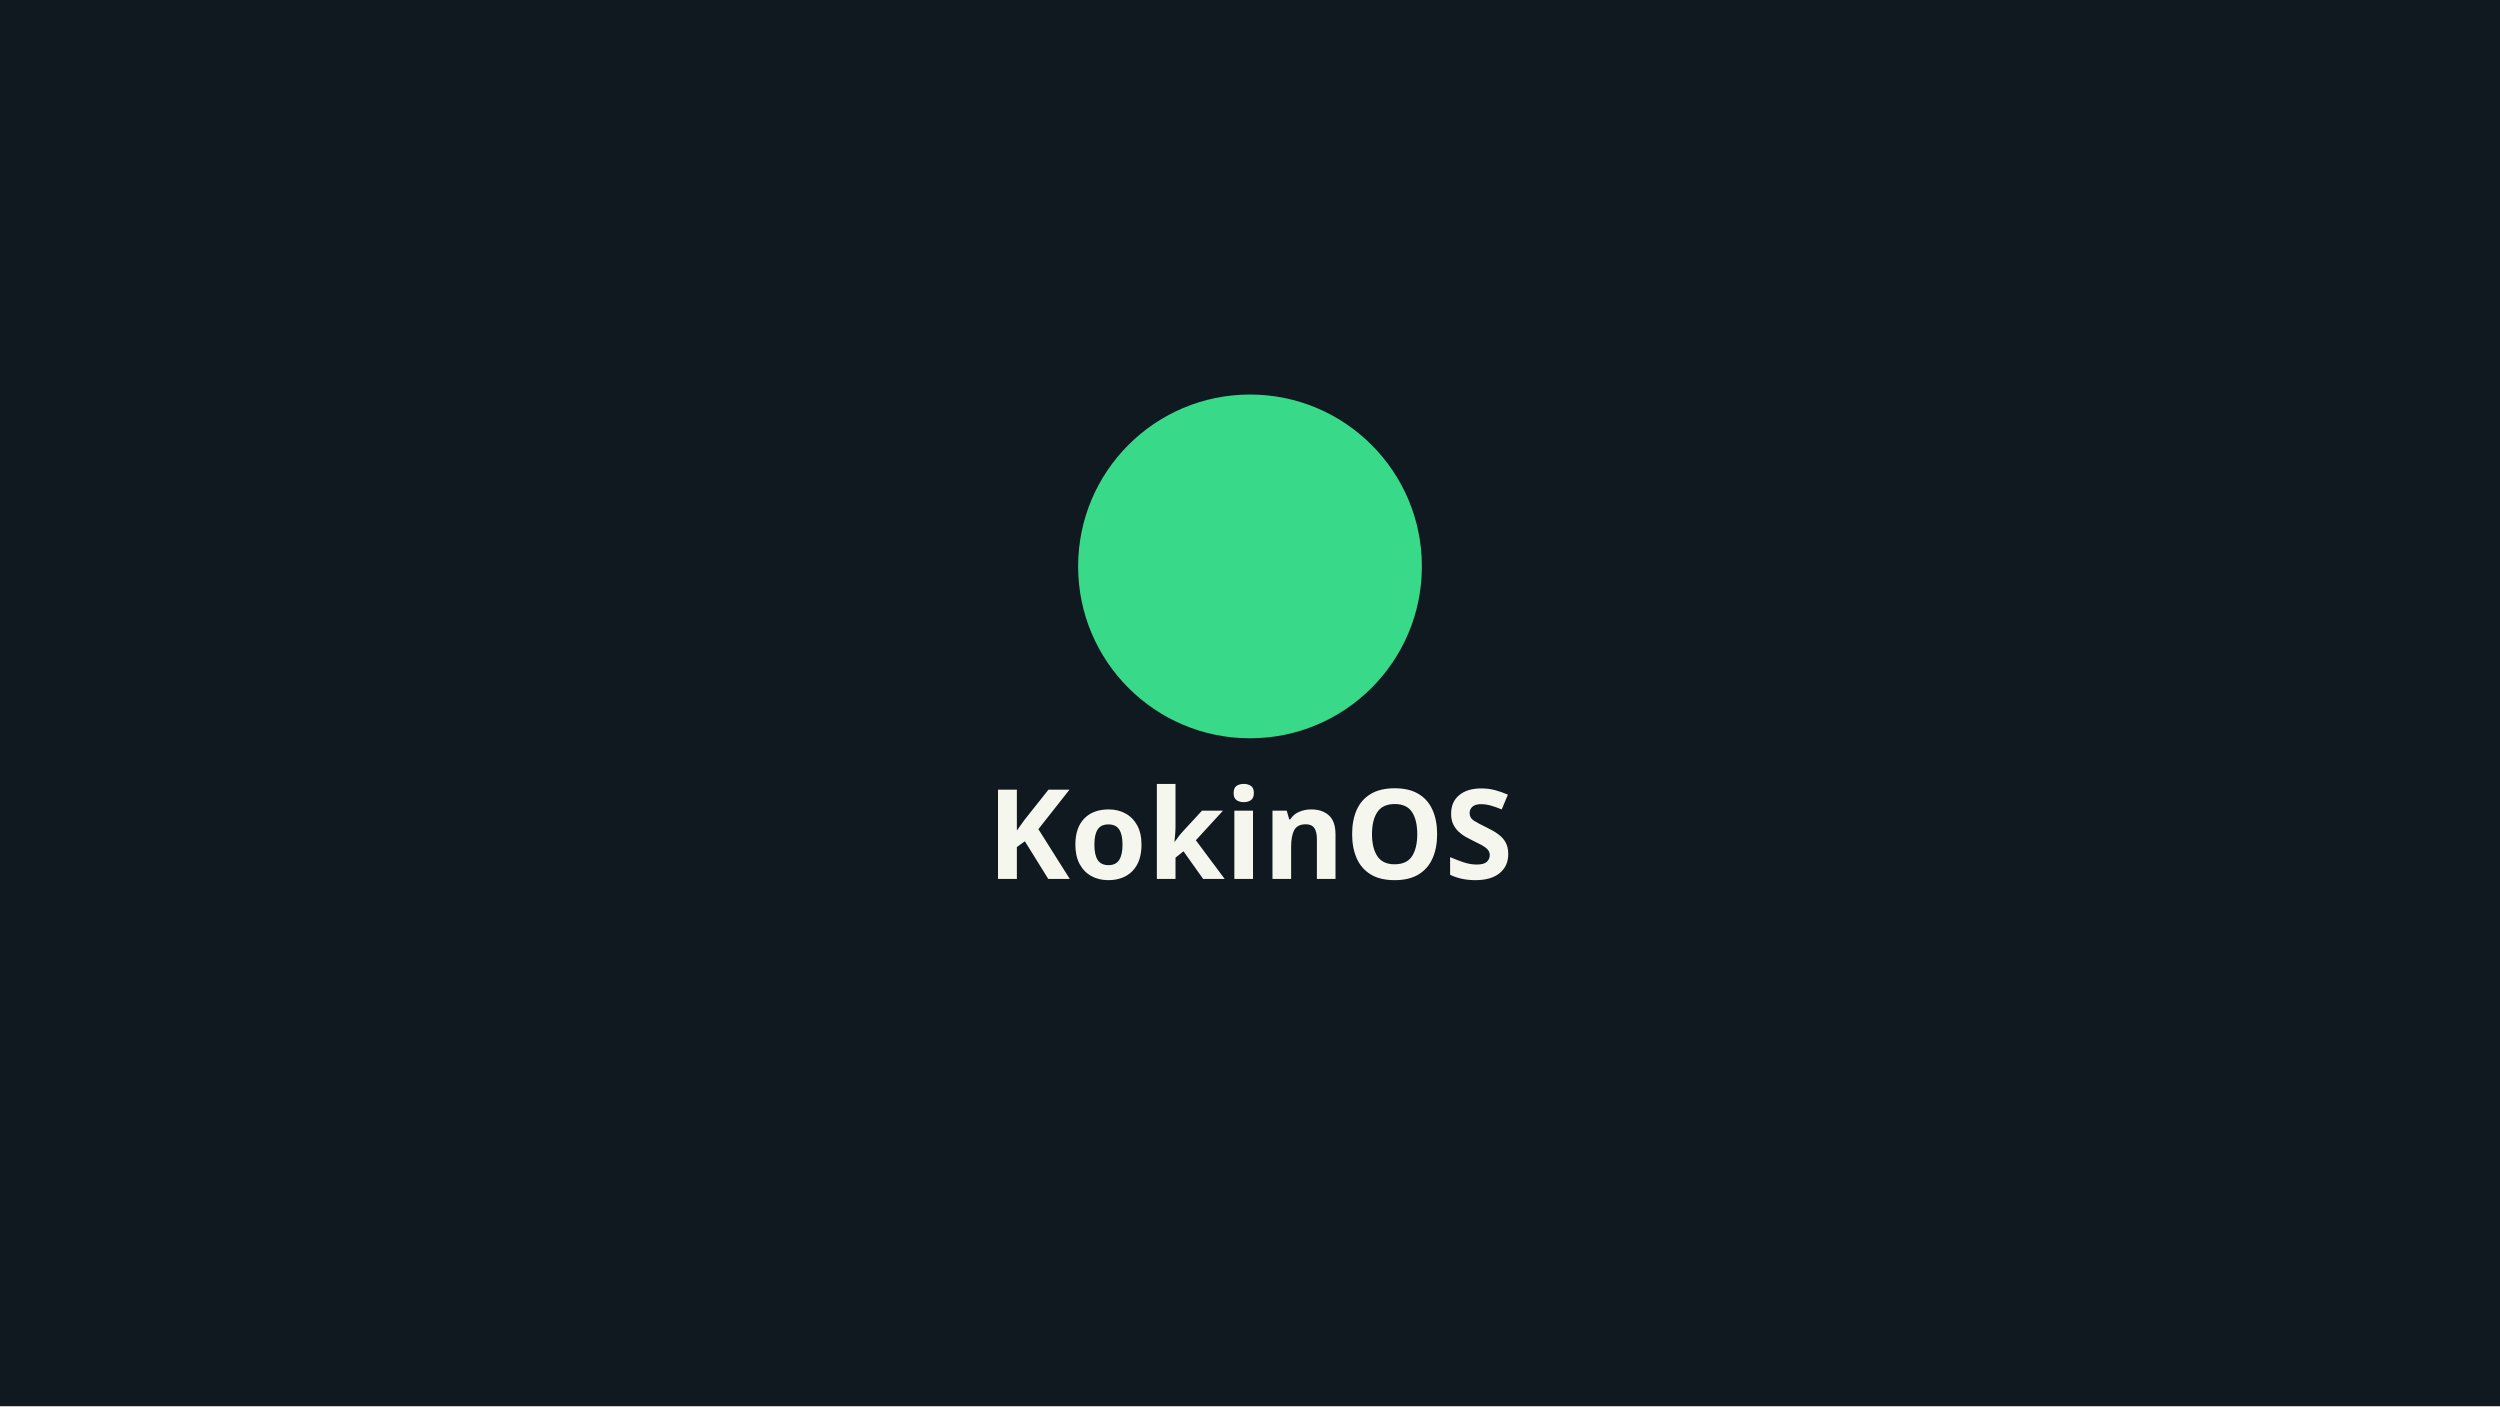
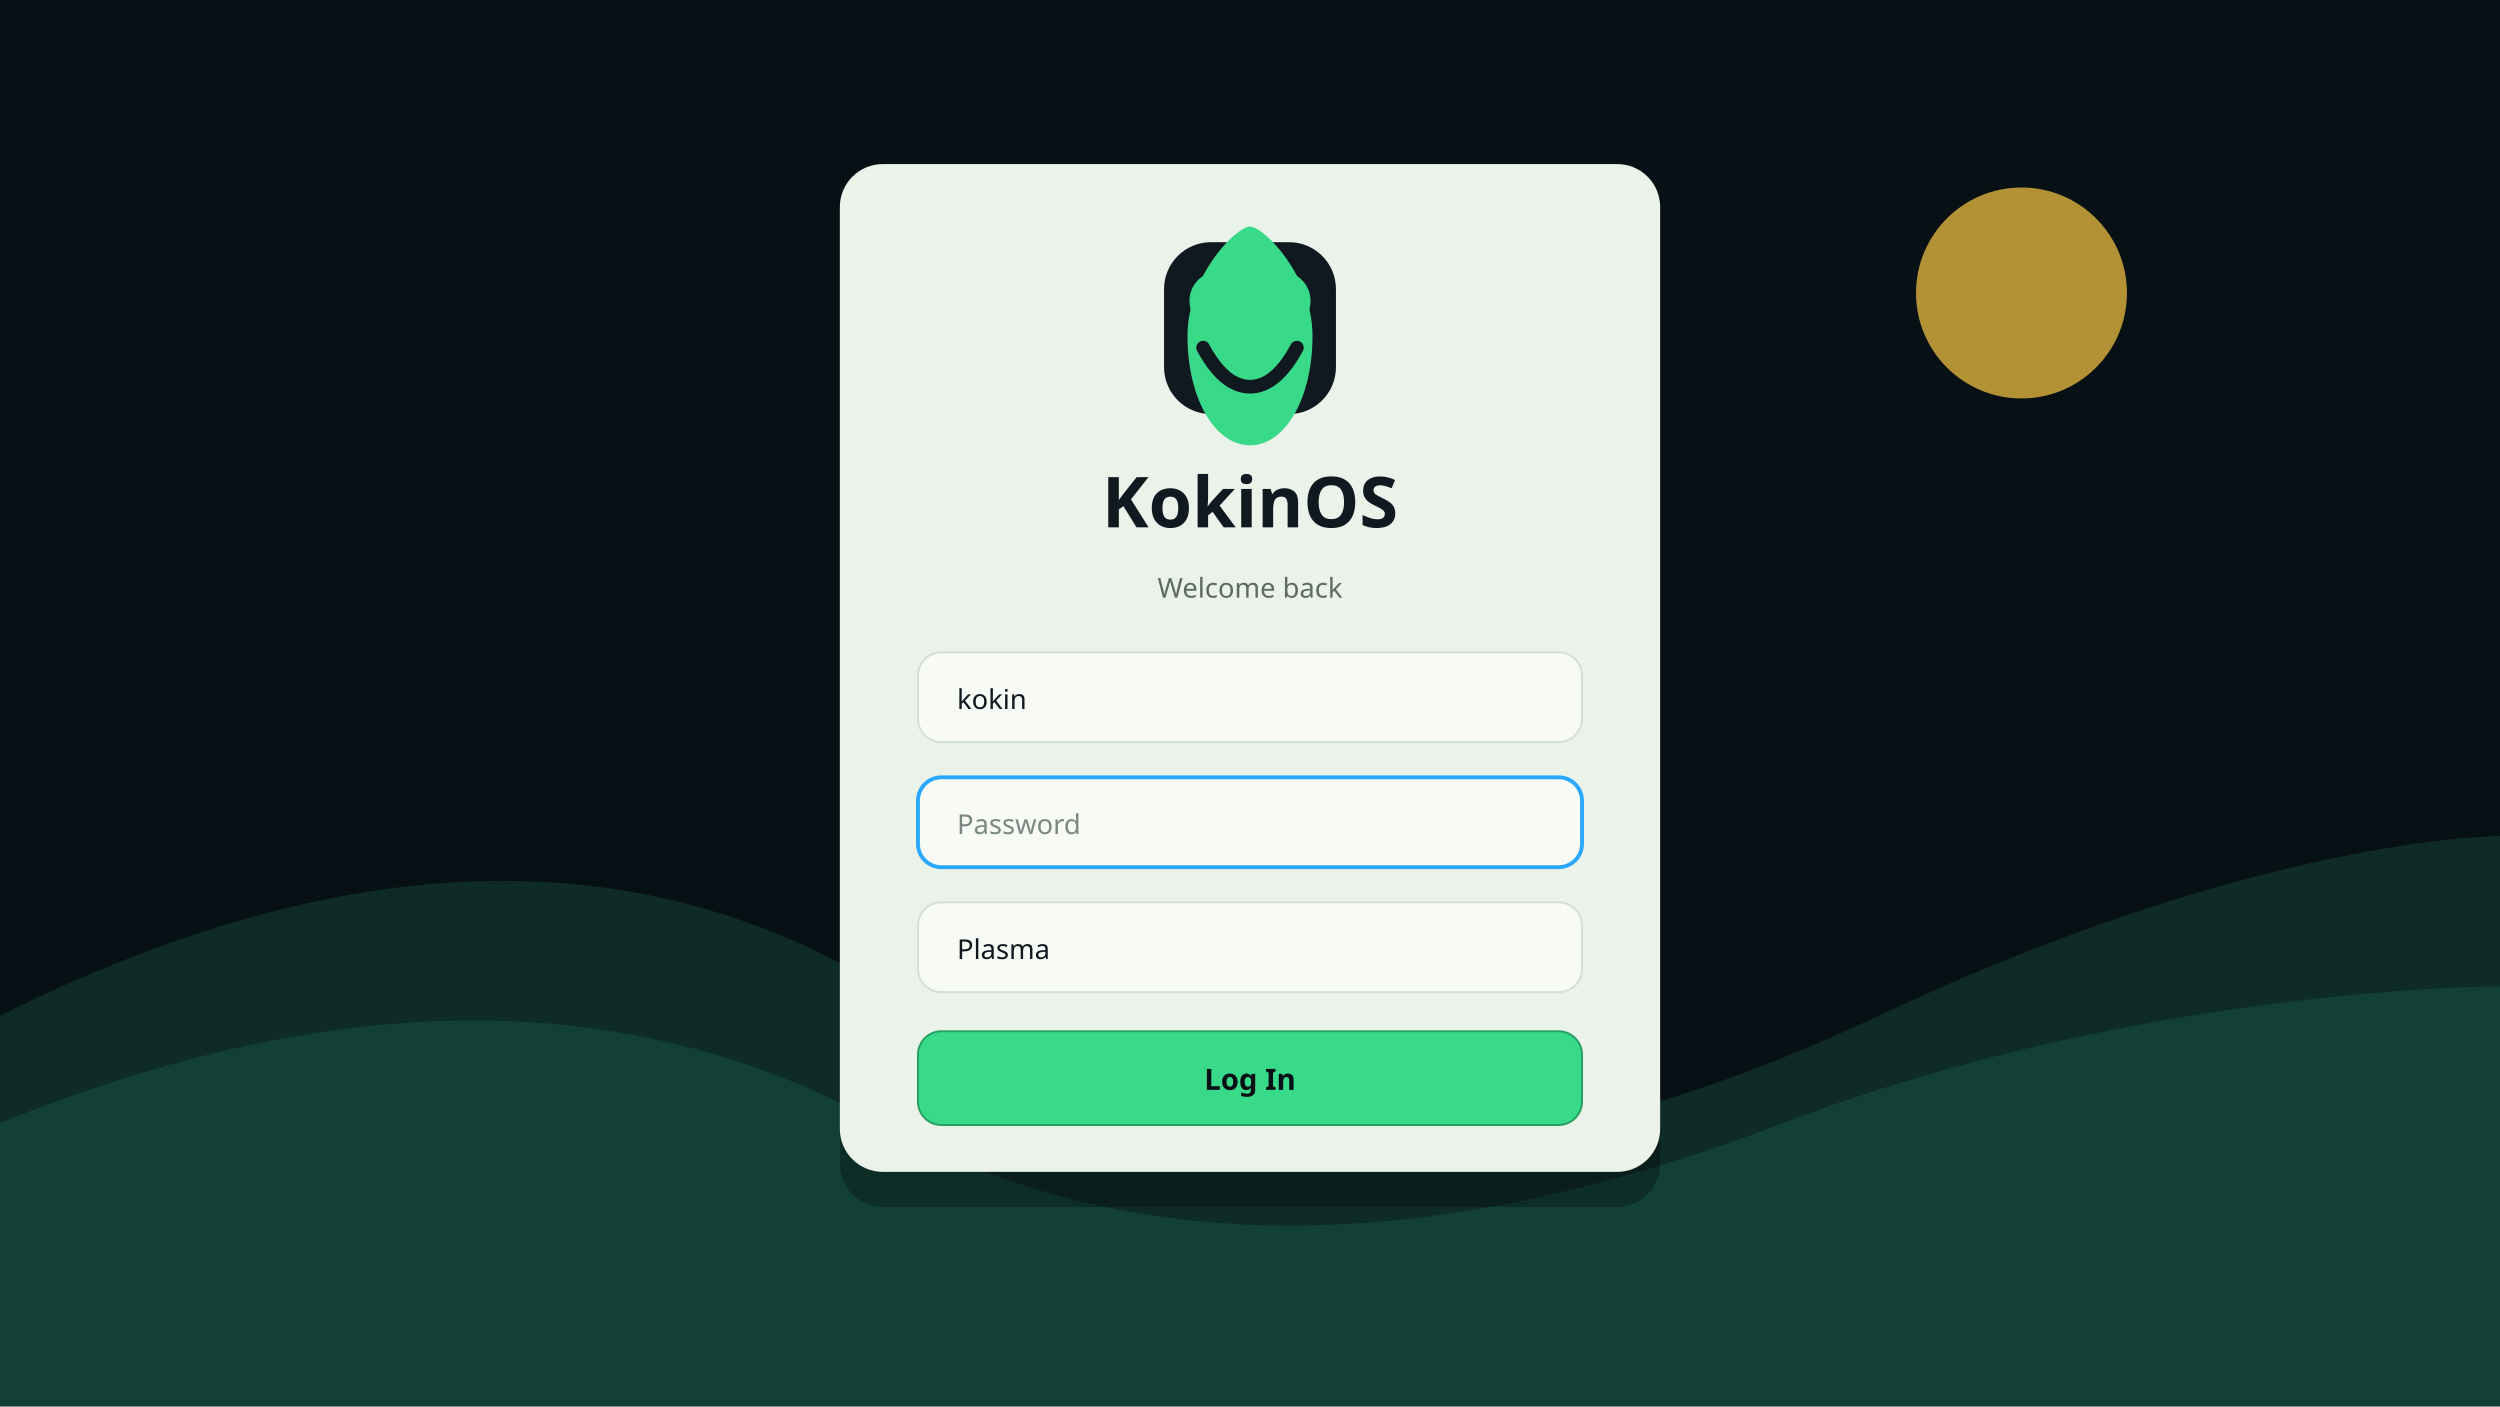
<svg xmlns="http://www.w3.org/2000/svg" viewBox="0 0 1280 720">
-   <rect width="1280" height="720" fill="#101820" />
-   <circle cx="640" cy="290" r="88" fill="#39d98a" />
-   <text x="640" y="450" text-anchor="middle" font-family="sans-serif" font-size="64" font-weight="700" fill="#f5f7ef">KokinOS</text>
+   <rect width="1280" height="720" fill="#071014" />
+   <path d="M0 520c185-92 343-92 474 0s293 92 488 0 318-92 318-92v292H0Z" fill="#10342c" opacity=".75" />
+   <path d="M0 575c173-70 323-70 450 0s280 70 463 0 367-70 367-70v215H0Z" fill="#134638" opacity=".78" />
+   <circle cx="1035" cy="150" r="54" fill="#f5c542" opacity=".72" />
+   <rect x="430" y="102" width="420" height="516" rx="22" fill="#000" opacity=".28" />
+   <rect x="430" y="84" width="420" height="516" rx="22" fill="#eaf2e9" />
+   <rect x="596" y="124" width="88" height="88" rx="24" fill="#101820" />
+   <circle cx="624" cy="154" r="15" fill="#39d98a" />
+   <circle cx="656" cy="154" r="15" fill="#39d98a" />
+   <path d="M608 172c0-31 25-56 32-56s32 25 32 56c0 32-14 56-32 56s-32-24-32-56Z" fill="#39d98a" />
+   <path d="M616 178c7 13 15 20 24 20s17-7 24-20" fill="none" stroke="#101820" stroke-width="7" stroke-linecap="round" />
+   <text x="640" y="270" text-anchor="middle" font-family="Noto Sans, sans-serif" font-size="36" font-weight="700" fill="#101820">KokinOS</text>
+   <text x="640" y="306" text-anchor="middle" font-family="Noto Sans, sans-serif" font-size="14" fill="#5e6a65">Welcome back</text>
+   <rect x="470" y="334" width="340" height="46" rx="12" fill="#f8fbf5" stroke="#d3ded6" />
+   <rect x="470" y="398" width="340" height="46" rx="12" fill="#f8fbf5" stroke="#2aa8ff" stroke-width="2" />
+   <rect x="470" y="462" width="340" height="46" rx="12" fill="#f8fbf5" stroke="#d3ded6" />
+   <rect x="470" y="528" width="340" height="48" rx="12" fill="#39d98a" stroke="#269f63" />
+   <text x="490" y="363" font-family="Noto Sans, sans-serif" font-size="14" fill="#101820">kokin</text>
+   <text x="490" y="427" font-family="Noto Sans, sans-serif" font-size="14" fill="#7b8782">Password</text>
+   <text x="490" y="491" font-family="Noto Sans, sans-serif" font-size="14" fill="#101820">Plasma</text>
+   <text x="640" y="558" text-anchor="middle" font-family="Noto Sans, sans-serif" font-size="15" font-weight="700" fill="#071014">Log In</text>
</svg>
